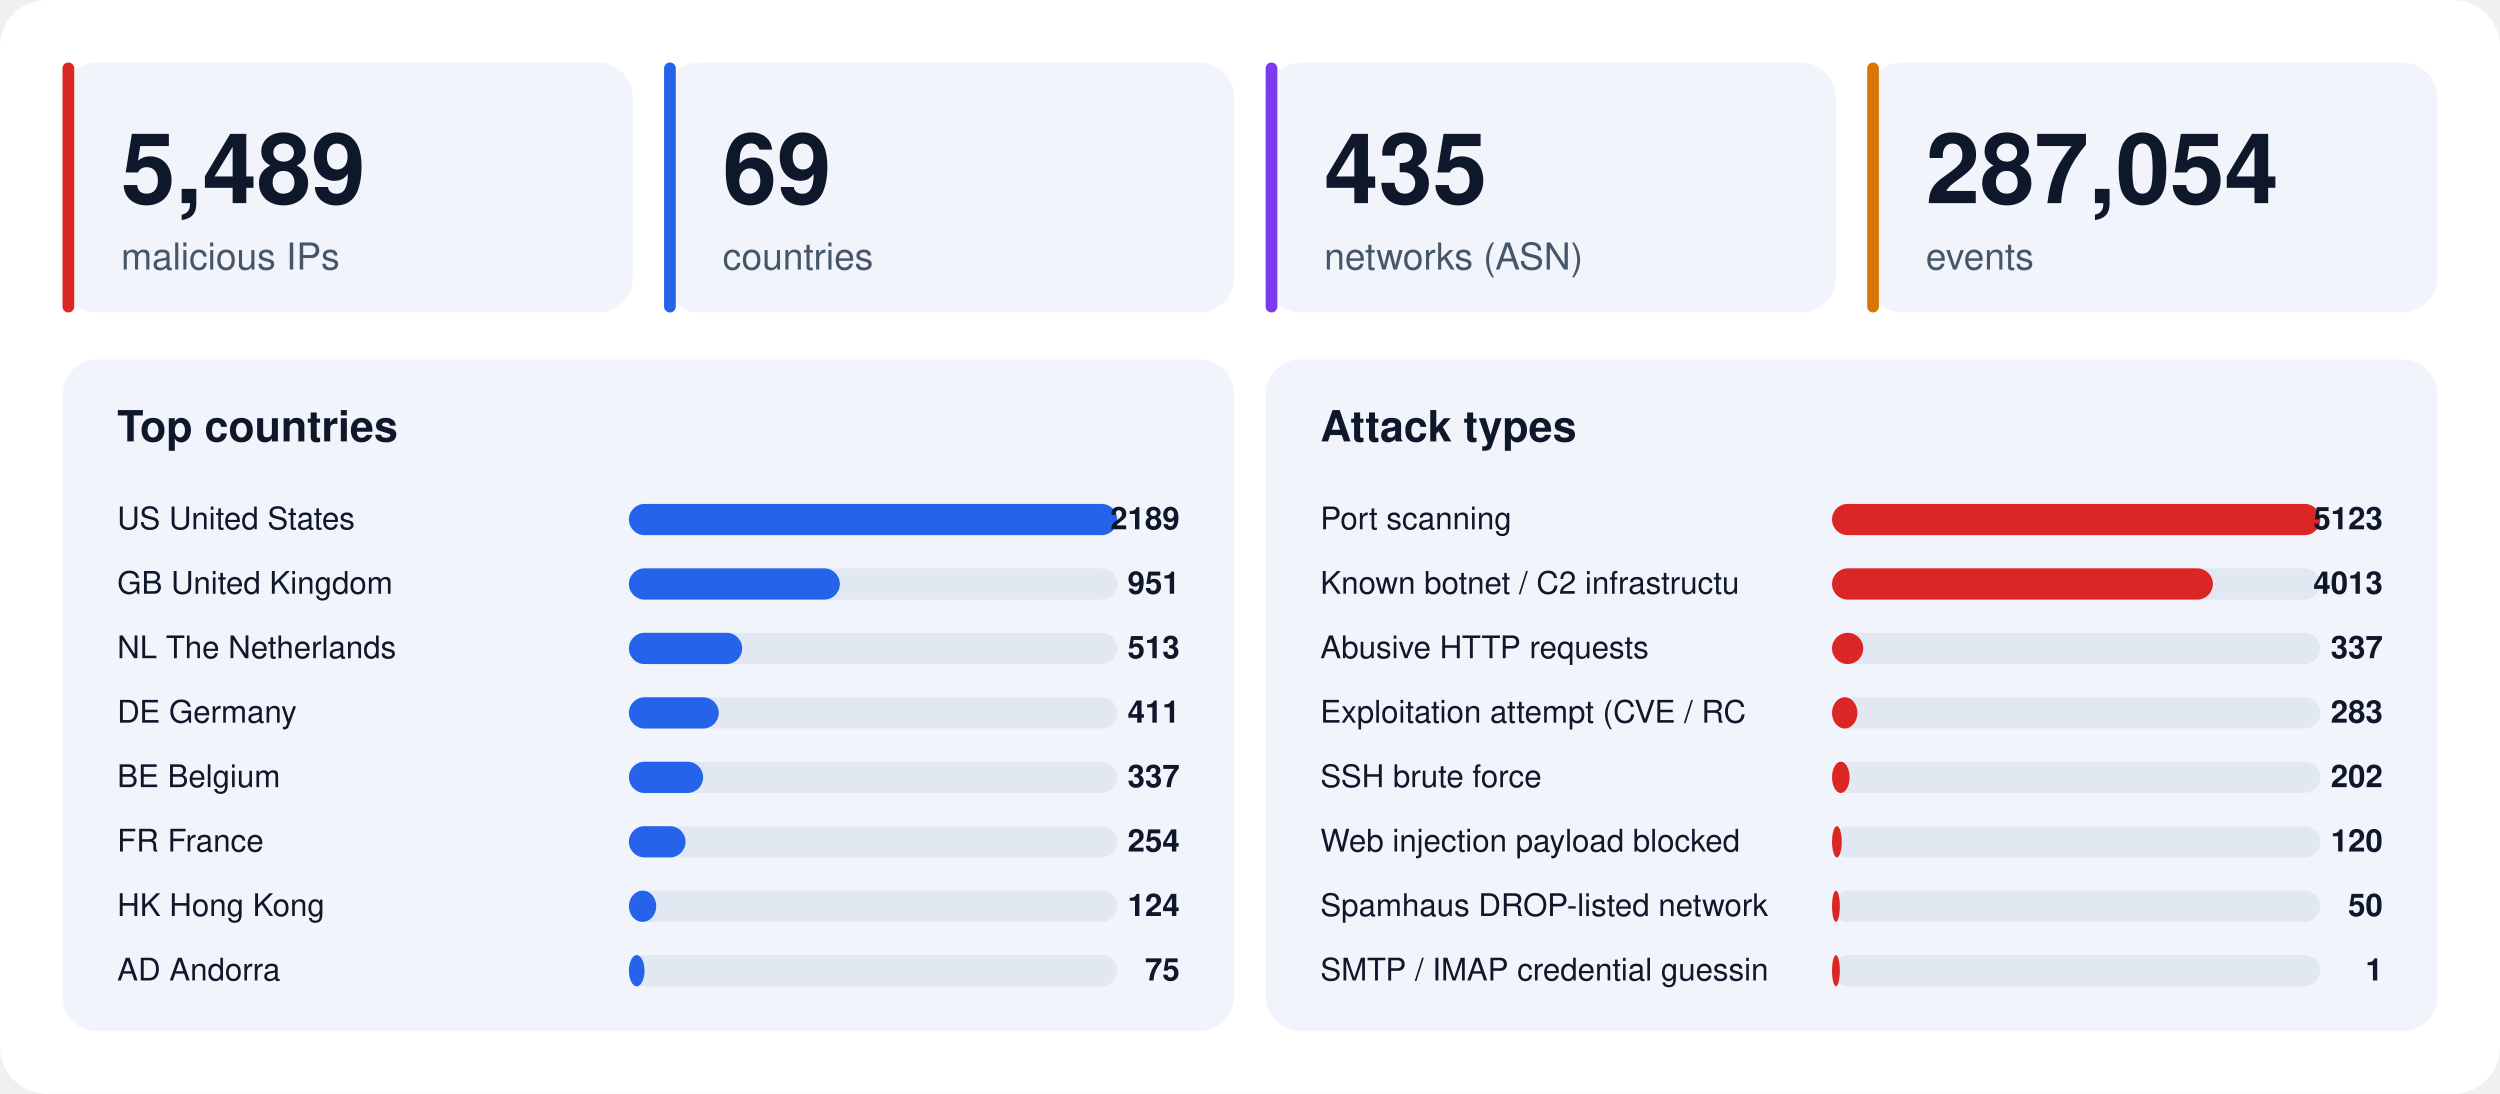
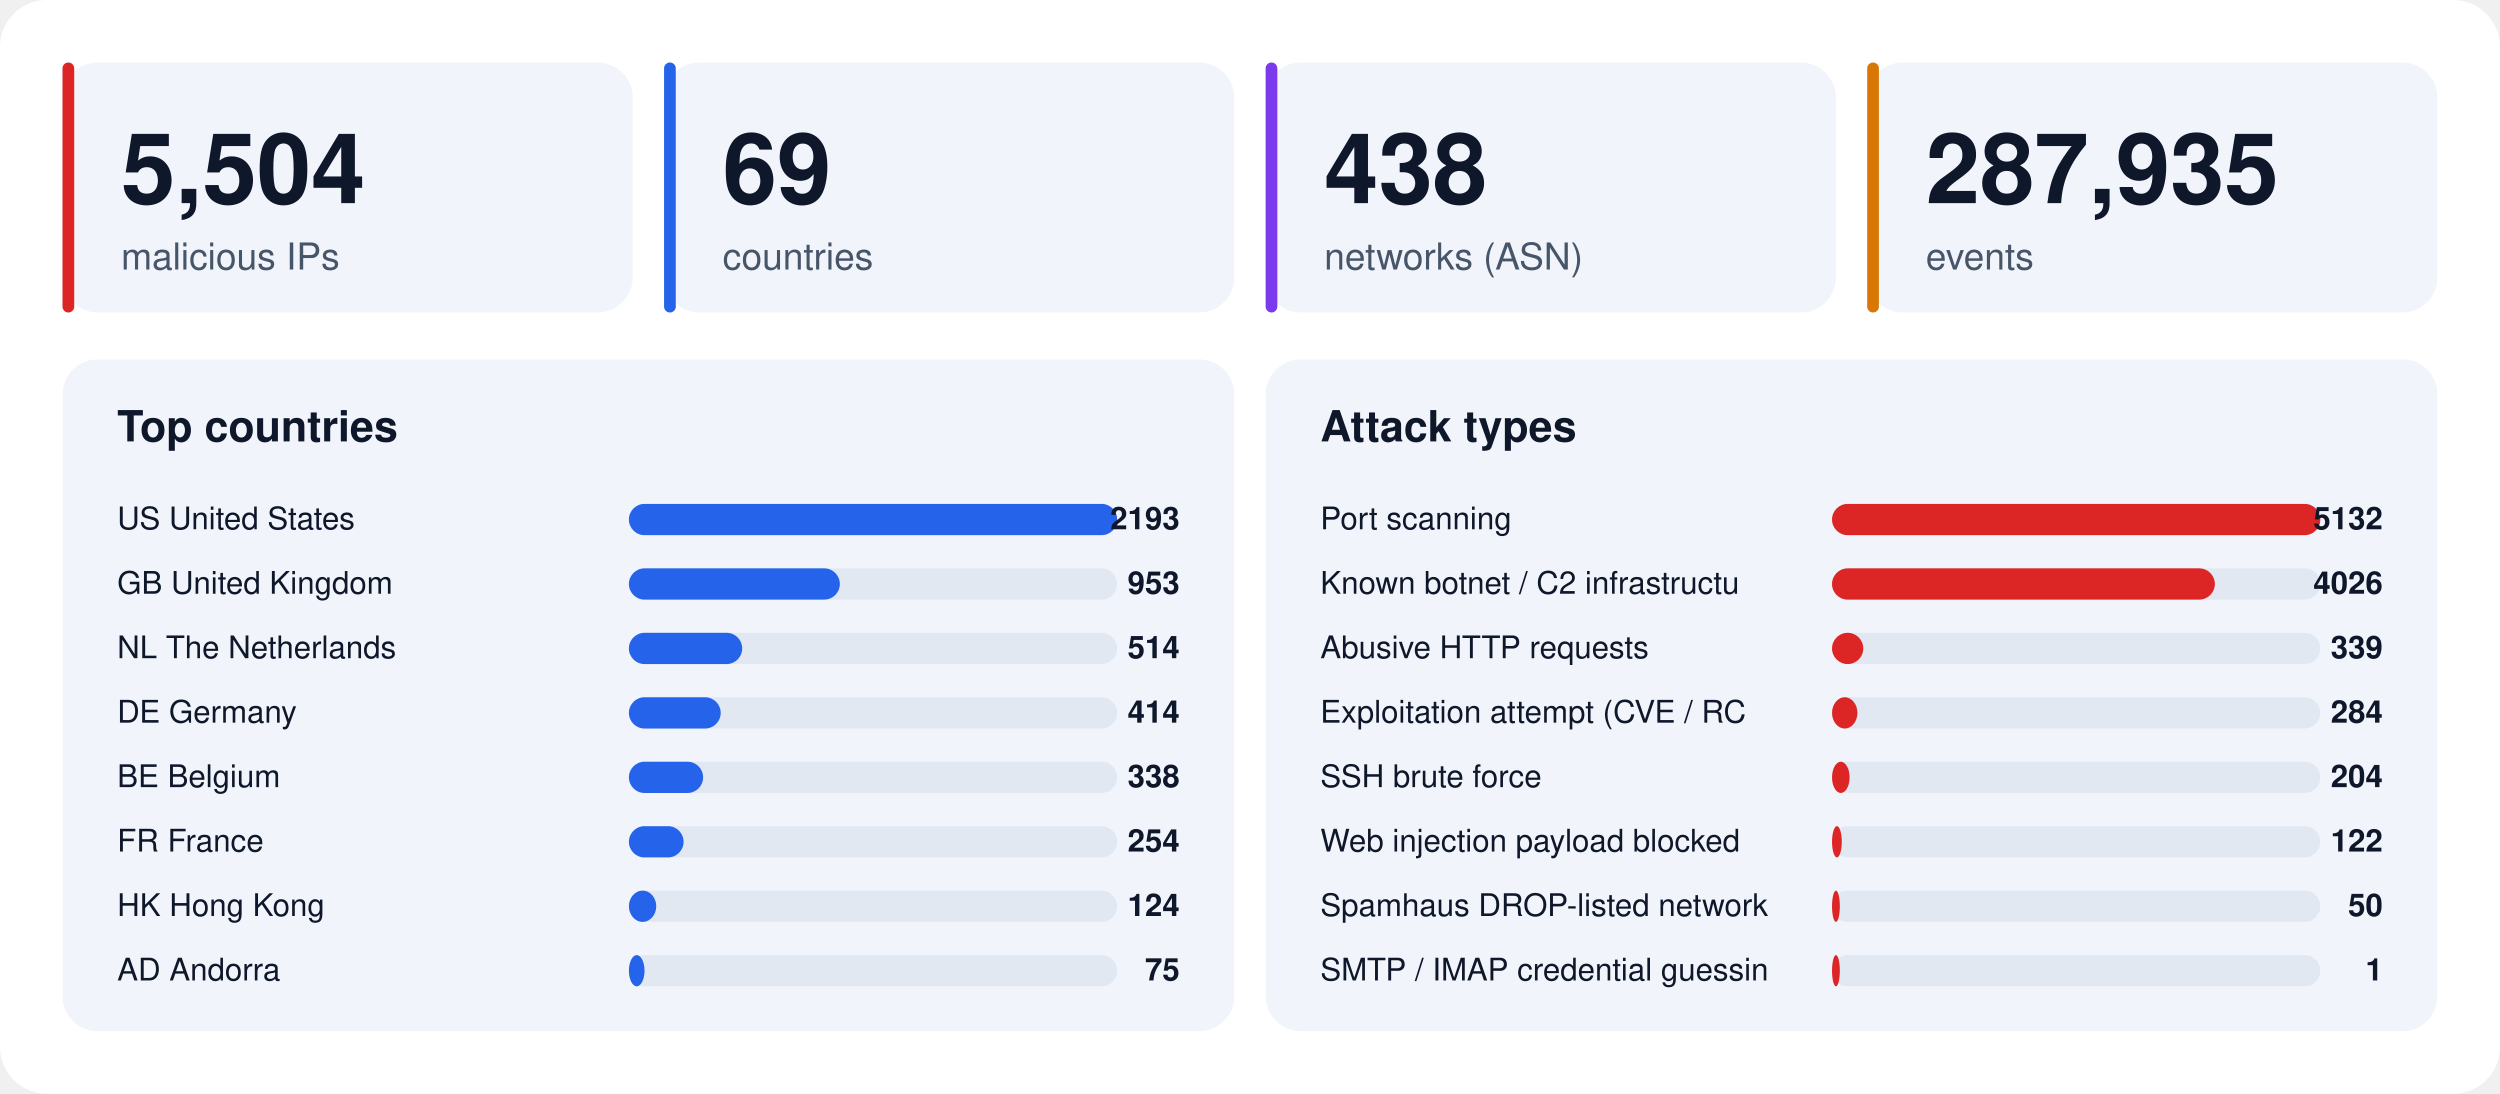
<svg xmlns="http://www.w3.org/2000/svg" width="1280" height="560" viewBox="0 0 1280 560" font-family="-apple-system,BlinkMacSystemFont,'Segoe UI',Helvetica,Arial,sans-serif">
  <rect width="1280" height="560" rx="24" fill="#ffffff" />
  <rect x="32" y="32" width="292" height="128" rx="18" fill="#f1f5fb" />
  <rect x="32" y="32" width="6" height="128" rx="3" fill="#dc2626" />
-   <text x="62" y="104" font-size="50" font-weight="800" fill="#0f172a">5,489</text>
+   <text x="62" y="104" font-size="50" font-weight="800" fill="#0f172a">5,504</text>
  <text x="62" y="138" font-size="19" fill="#475569">malicious IPs</text>
  <rect x="340" y="32" width="292" height="128" rx="18" fill="#f1f5fb" />
  <rect x="340" y="32" width="6" height="128" rx="3" fill="#2563eb" />
  <text x="370" y="104" font-size="50" font-weight="800" fill="#0f172a">69</text>
  <text x="370" y="138" font-size="19" fill="#475569">countries</text>
  <rect x="648" y="32" width="292" height="128" rx="18" fill="#f1f5fb" />
  <rect x="648" y="32" width="6" height="128" rx="3" fill="#7c3aed" />
-   <text x="678" y="104" font-size="50" font-weight="800" fill="#0f172a">435</text>
+   <text x="678" y="104" font-size="50" font-weight="800" fill="#0f172a">438</text>
  <text x="678" y="138" font-size="19" fill="#475569">networks (ASN)</text>
  <rect x="956" y="32" width="292" height="128" rx="18" fill="#f1f5fb" />
  <rect x="956" y="32" width="6" height="128" rx="3" fill="#d97706" />
-   <text x="986" y="104" font-size="50" font-weight="800" fill="#0f172a">287,054</text>
+   <text x="986" y="104" font-size="50" font-weight="800" fill="#0f172a">287,935</text>
  <text x="986" y="138" font-size="19" fill="#475569">events</text>
  <rect x="32" y="184" width="600" height="344" rx="18" fill="#f1f5fb" />
  <text x="60" y="226" font-size="22" font-weight="700" fill="#0f172a">Top countries</text>
  <text x="60" y="271" font-size="16" fill="#0f172a">US  United States</text>
  <rect x="322" y="258" width="250" height="16" rx="8" fill="#e2e8f2" />
  <rect x="322" y="258" width="250" height="16" rx="8" fill="#2563eb" />
-   <text x="604" y="271" font-size="16" font-weight="700" text-anchor="end" fill="#0f172a">2189</text>
+   <text x="604" y="271" font-size="16" font-weight="700" text-anchor="end" fill="#0f172a">2193</text>
  <text x="60" y="304" font-size="16" fill="#0f172a">GB  United Kingdom</text>
  <rect x="322" y="291" width="250" height="16" rx="8" fill="#e2e8f2" />
  <rect x="322" y="291" width="108" height="16" rx="8" fill="#2563eb" />
-   <text x="604" y="304" font-size="16" font-weight="700" text-anchor="end" fill="#0f172a">951</text>
+   <text x="604" y="304" font-size="16" font-weight="700" text-anchor="end" fill="#0f172a">953</text>
  <text x="60" y="337" font-size="16" fill="#0f172a">NL  The Netherlands</text>
  <rect x="322" y="324" width="250" height="16" rx="8" fill="#e2e8f2" />
  <rect x="322" y="324" width="58" height="16" rx="8" fill="#2563eb" />
-   <text x="604" y="337" font-size="16" font-weight="700" text-anchor="end" fill="#0f172a">513</text>
+   <text x="604" y="337" font-size="16" font-weight="700" text-anchor="end" fill="#0f172a">514</text>
  <text x="60" y="370" font-size="16" fill="#0f172a">DE  Germany</text>
  <rect x="322" y="357" width="250" height="16" rx="8" fill="#e2e8f2" />
-   <rect x="322" y="357" width="46" height="16" rx="8" fill="#2563eb" />
-   <text x="604" y="370" font-size="16" font-weight="700" text-anchor="end" fill="#0f172a">411</text>
+   <rect x="322" y="357" width="47" height="16" rx="8" fill="#2563eb" />
+   <text x="604" y="370" font-size="16" font-weight="700" text-anchor="end" fill="#0f172a">414</text>
  <text x="60" y="403" font-size="16" fill="#0f172a">BE  Belgium</text>
  <rect x="322" y="390" width="250" height="16" rx="8" fill="#e2e8f2" />
  <rect x="322" y="390" width="38" height="16" rx="8" fill="#2563eb" />
-   <text x="604" y="403" font-size="16" font-weight="700" text-anchor="end" fill="#0f172a">337</text>
+   <text x="604" y="403" font-size="16" font-weight="700" text-anchor="end" fill="#0f172a">338</text>
  <text x="60" y="436" font-size="16" fill="#0f172a">FR  France</text>
  <rect x="322" y="423" width="250" height="16" rx="8" fill="#e2e8f2" />
-   <rect x="322" y="423" width="29" height="16" rx="8" fill="#2563eb" />
+   <rect x="322" y="423" width="28" height="16" rx="8" fill="#2563eb" />
  <text x="604" y="436" font-size="16" font-weight="700" text-anchor="end" fill="#0f172a">254</text>
  <text x="60" y="469" font-size="16" fill="#0f172a">HK  Hong Kong</text>
  <rect x="322" y="456" width="250" height="16" rx="8" fill="#e2e8f2" />
  <rect x="322" y="456" width="14" height="16" rx="8" fill="#2563eb" />
  <text x="604" y="469" font-size="16" font-weight="700" text-anchor="end" fill="#0f172a">124</text>
  <text x="60" y="502" font-size="16" fill="#0f172a">AD  Andorra</text>
  <rect x="322" y="489" width="250" height="16" rx="8" fill="#e2e8f2" />
  <rect x="322" y="489" width="8" height="16" rx="8" fill="#2563eb" />
  <text x="604" y="502" font-size="16" font-weight="700" text-anchor="end" fill="#0f172a">75</text>
  <rect x="648" y="184" width="600" height="344" rx="18" fill="#f1f5fb" />
  <text x="676" y="226" font-size="22" font-weight="700" fill="#0f172a">Attack types</text>
  <text x="676" y="271" font-size="16" fill="#0f172a">Port scanning</text>
  <rect x="938" y="258" width="250" height="16" rx="8" fill="#e2e8f2" />
  <rect x="938" y="258" width="250" height="16" rx="8" fill="#dc2626" />
-   <text x="1220" y="271" font-size="16" font-weight="700" text-anchor="end" fill="#0f172a">5123</text>
+   <text x="1220" y="271" font-size="16" font-weight="700" text-anchor="end" fill="#0f172a">5132</text>
  <text x="676" y="304" font-size="16" fill="#0f172a">Known botnet / C2 infrastructu</text>
  <rect x="938" y="291" width="250" height="16" rx="8" fill="#e2e8f2" />
-   <rect x="938" y="291" width="195" height="16" rx="8" fill="#dc2626" />
-   <text x="1220" y="304" font-size="16" font-weight="700" text-anchor="end" fill="#0f172a">4013</text>
+   <rect x="938" y="291" width="196" height="16" rx="8" fill="#dc2626" />
+   <text x="1220" y="304" font-size="16" font-weight="700" text-anchor="end" fill="#0f172a">4026</text>
  <text x="676" y="337" font-size="16" fill="#0f172a">Abusive HTTP requests</text>
  <rect x="938" y="324" width="250" height="16" rx="8" fill="#e2e8f2" />
  <rect x="938" y="324" width="16" height="16" rx="8" fill="#dc2626" />
-   <text x="1220" y="337" font-size="16" font-weight="700" text-anchor="end" fill="#0f172a">337</text>
+   <text x="1220" y="337" font-size="16" font-weight="700" text-anchor="end" fill="#0f172a">339</text>
  <text x="676" y="370" font-size="16" fill="#0f172a">Exploitation attempt (CVE / RC</text>
  <rect x="938" y="357" width="250" height="16" rx="8" fill="#e2e8f2" />
  <rect x="938" y="357" width="13" height="16" rx="8" fill="#dc2626" />
-   <text x="1220" y="370" font-size="16" font-weight="700" text-anchor="end" fill="#0f172a">283</text>
+   <text x="1220" y="370" font-size="16" font-weight="700" text-anchor="end" fill="#0f172a">284</text>
  <text x="676" y="403" font-size="16" fill="#0f172a">SSH brute force</text>
  <rect x="938" y="390" width="250" height="16" rx="8" fill="#e2e8f2" />
  <rect x="938" y="390" width="9" height="16" rx="8" fill="#dc2626" />
-   <text x="1220" y="403" font-size="16" font-weight="700" text-anchor="end" fill="#0f172a">202</text>
+   <text x="1220" y="403" font-size="16" font-weight="700" text-anchor="end" fill="#0f172a">204</text>
  <text x="676" y="436" font-size="16" fill="#0f172a">Web injection payload blocked </text>
  <rect x="938" y="423" width="250" height="16" rx="8" fill="#e2e8f2" />
  <rect x="938" y="423" width="5" height="16" rx="8" fill="#dc2626" />
-   <text x="1220" y="436" font-size="16" font-weight="700" text-anchor="end" fill="#0f172a">120</text>
+   <text x="1220" y="436" font-size="16" font-weight="700" text-anchor="end" fill="#0f172a">122</text>
  <text x="676" y="469" font-size="16" fill="#0f172a">Spamhaus DROP-listed network</text>
  <rect x="938" y="456" width="250" height="16" rx="8" fill="#e2e8f2" />
  <rect x="938" y="456" width="4" height="16" rx="8" fill="#dc2626" />
  <text x="1220" y="469" font-size="16" font-weight="700" text-anchor="end" fill="#0f172a">50</text>
  <text x="676" y="502" font-size="16" fill="#0f172a">SMTP / IMAP credential guessin</text>
  <rect x="938" y="489" width="250" height="16" rx="8" fill="#e2e8f2" />
  <rect x="938" y="489" width="4" height="16" rx="8" fill="#dc2626" />
  <text x="1220" y="502" font-size="16" font-weight="700" text-anchor="end" fill="#0f172a">1</text>
</svg>
